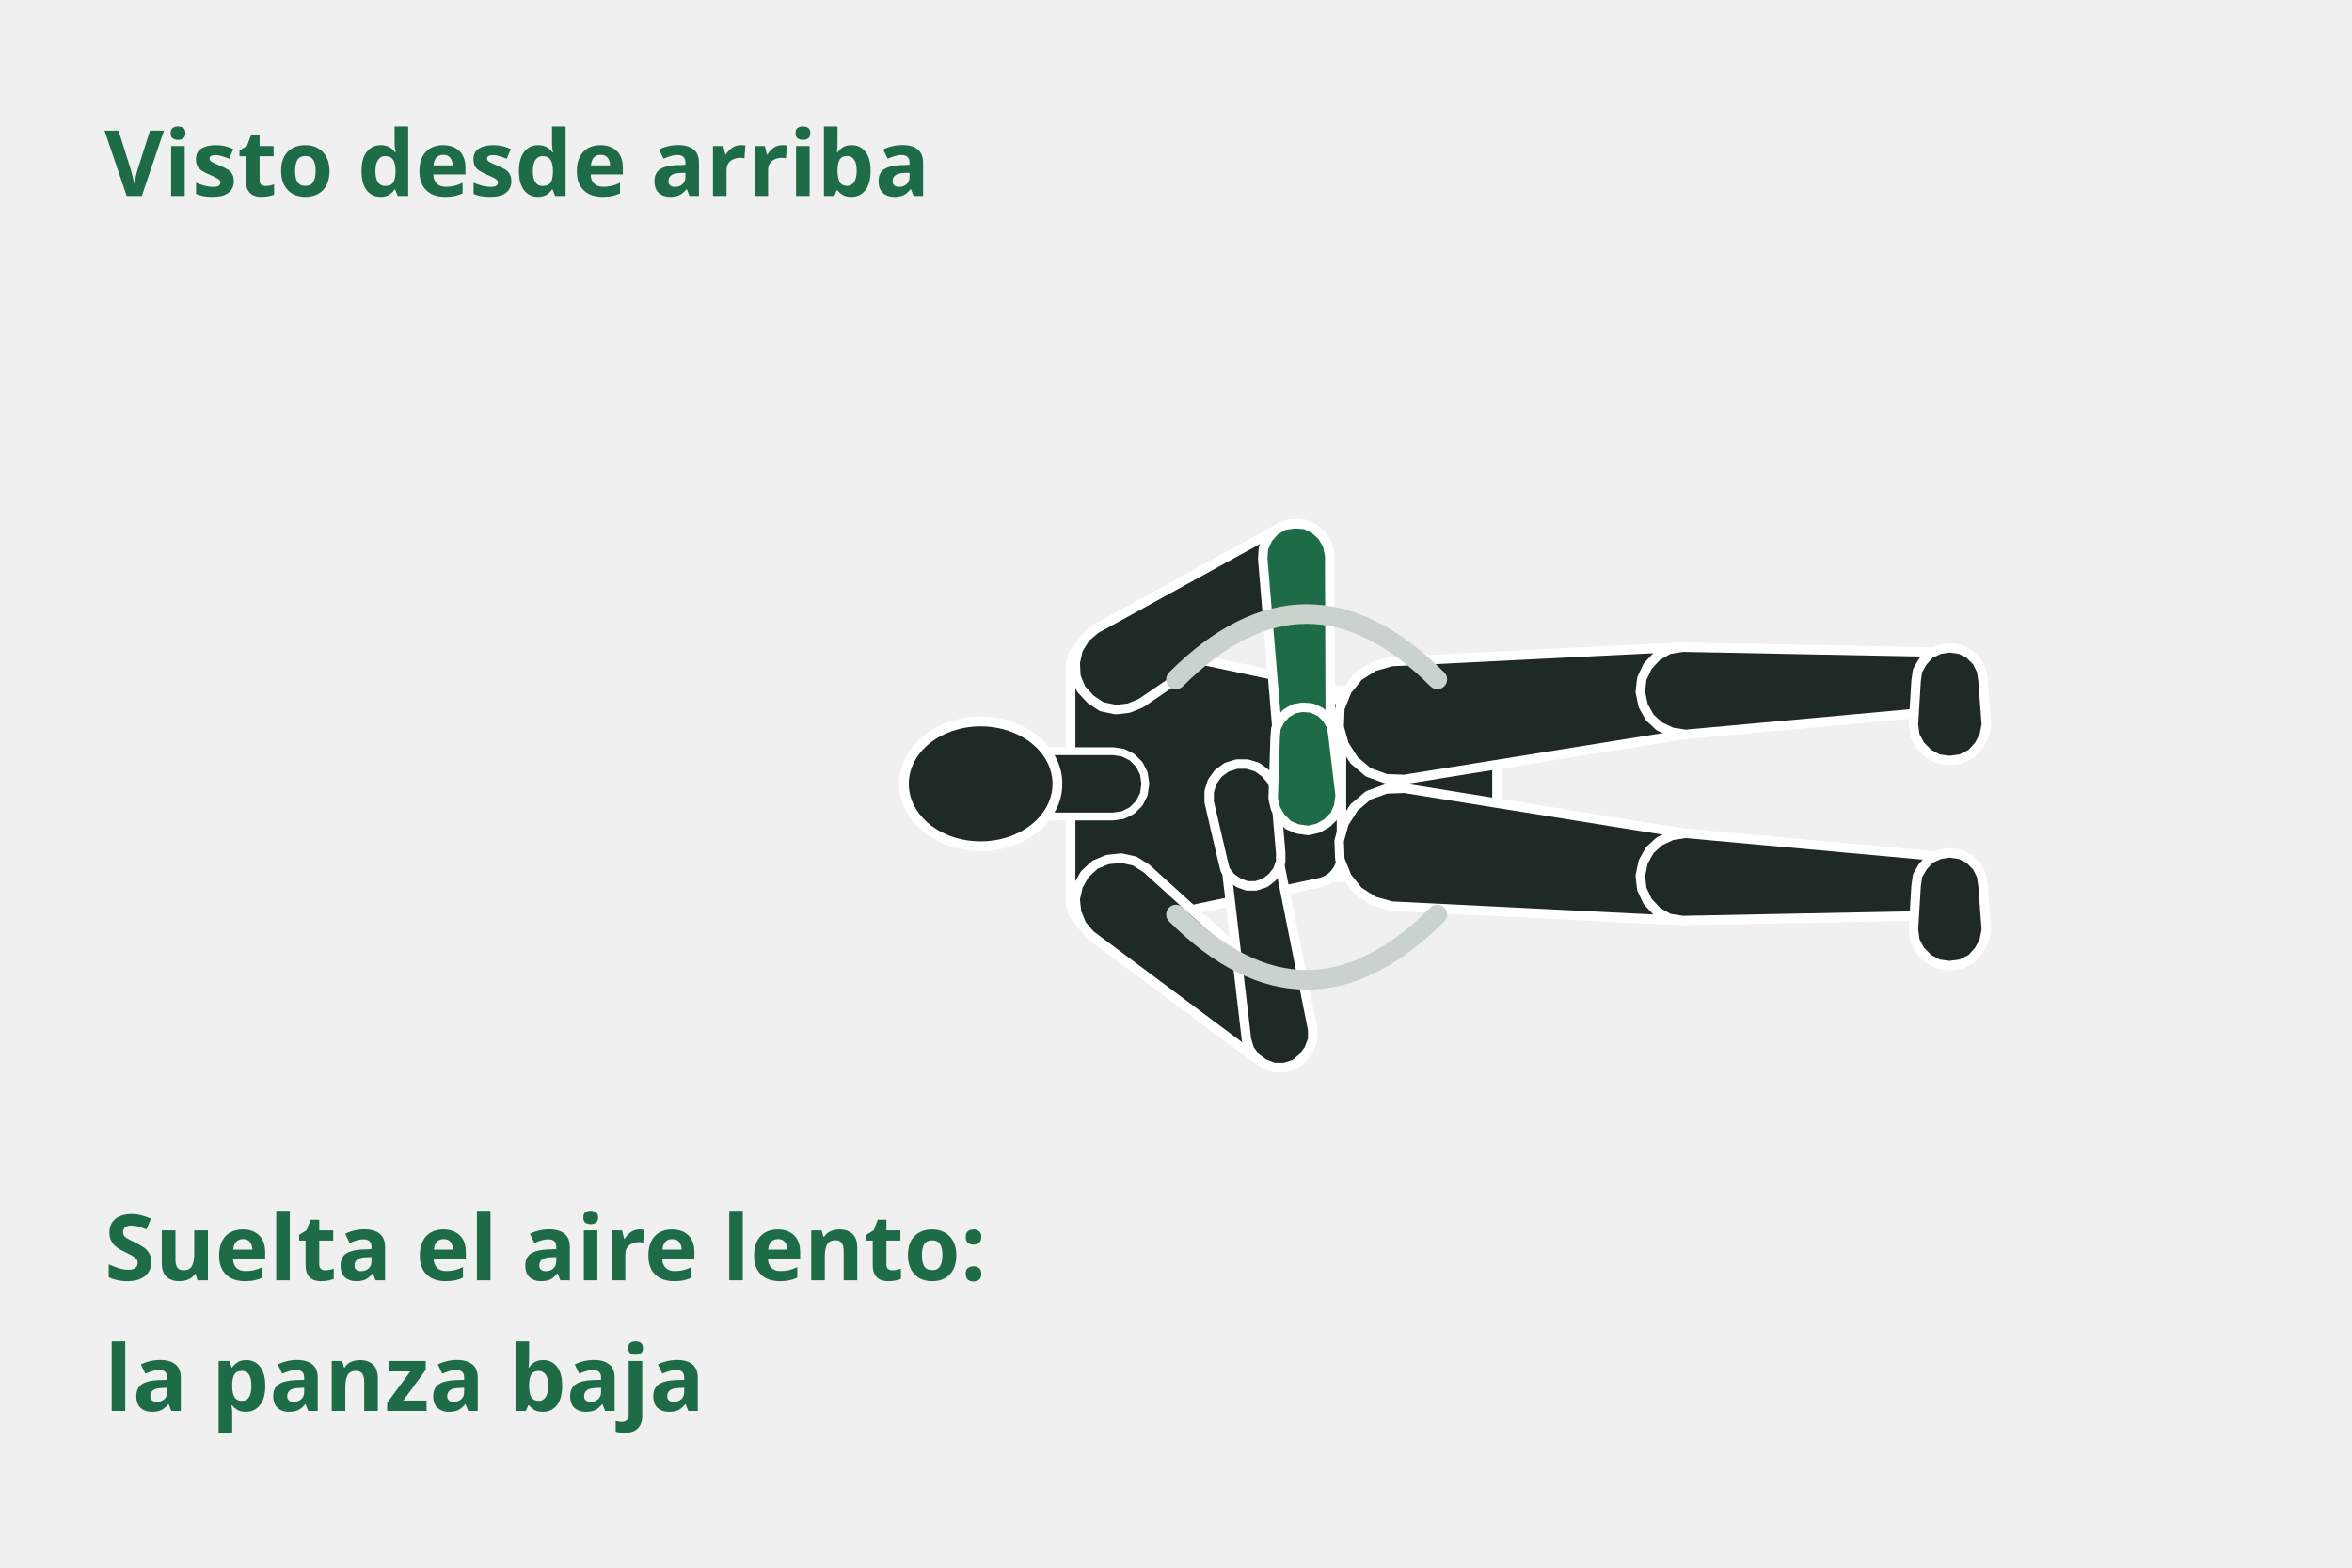
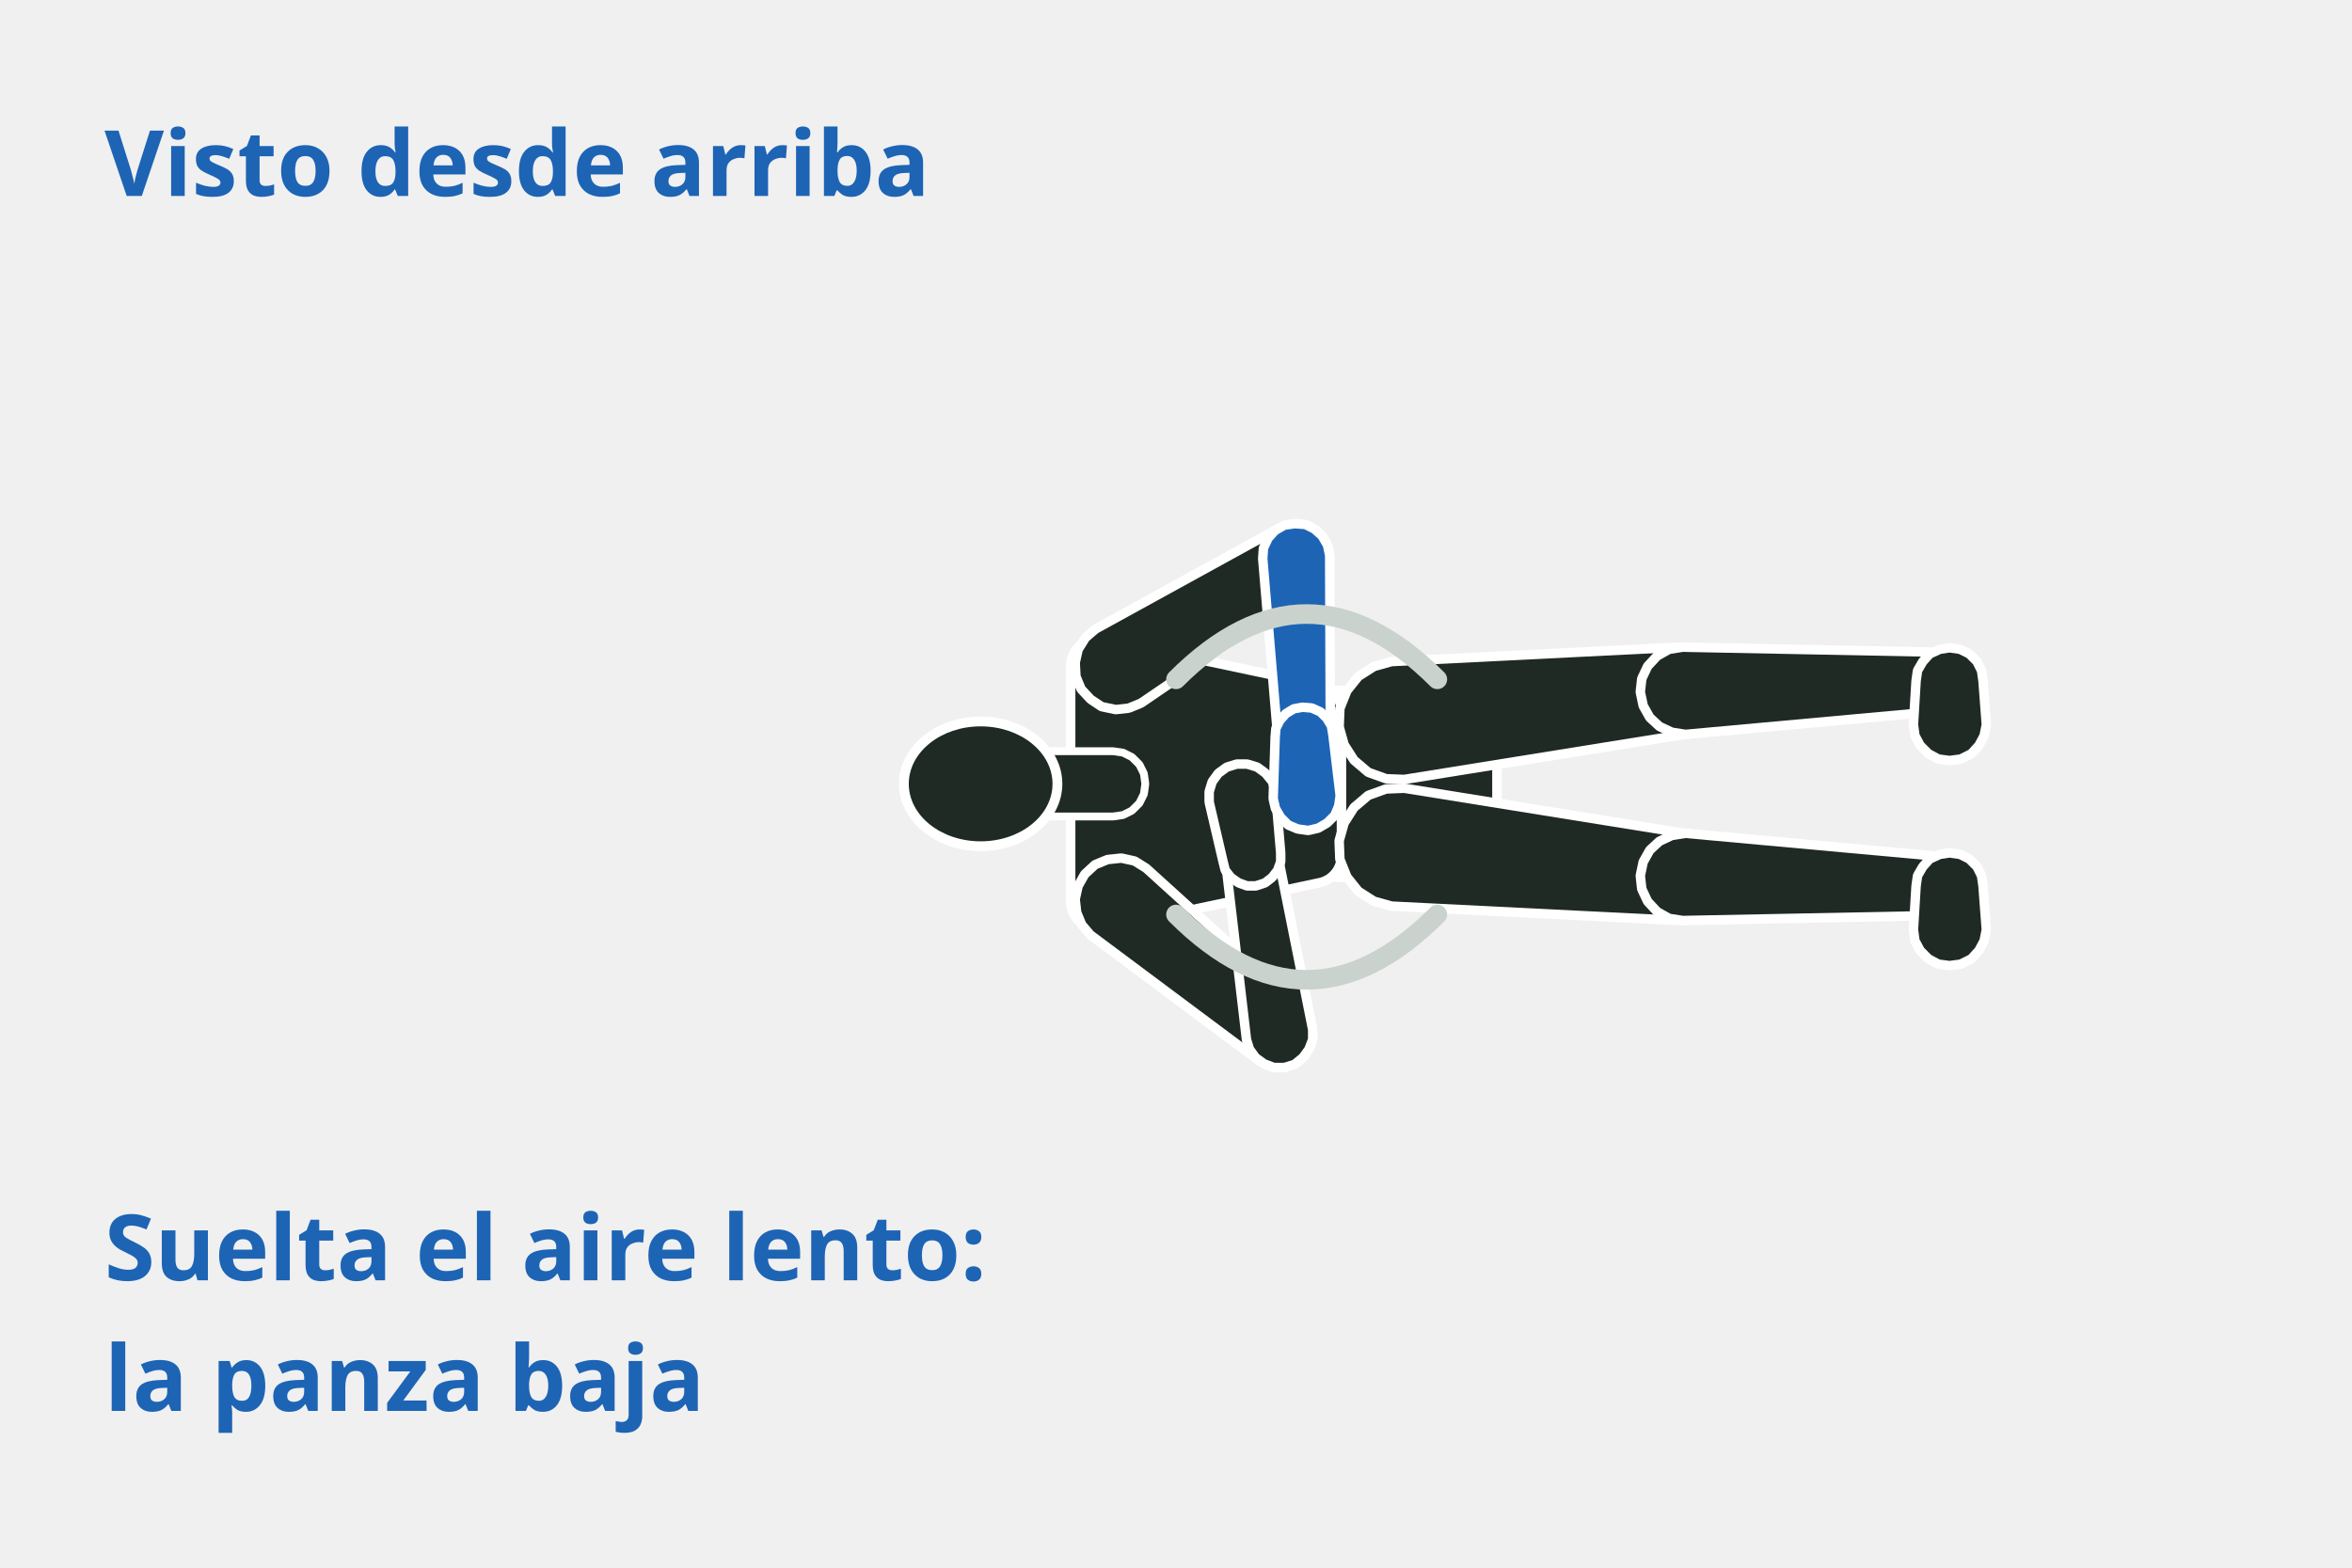
<svg xmlns="http://www.w3.org/2000/svg" viewBox="0 0 360 240" width="360" height="240" role="img" aria-label="Al soltar el aire la panza baja despacio">
  <style>
-     .izq { font: 700 14px system-ui, sans-serif; fill: #1E6B48; text-anchor: start }
-     .der { font: 700 14px system-ui, sans-serif; fill: #1E6B48; text-anchor: end }
-     .cen { font: 700 14px system-ui, sans-serif; fill: #1E6B48; text-anchor: middle }
+     .izq { font: 700 14px system-ui, sans-serif; fill: #1D64B5; text-anchor: start }
+     .der { font: 700 14px system-ui, sans-serif; fill: #1D64B5; text-anchor: end }
+     .cen { font: 700 14px system-ui, sans-serif; fill: #1D64B5; text-anchor: middle }
    .mal { font: 700 14px system-ui, sans-serif; fill: #c4634f; text-anchor: middle }
    .pie { font: 400 13px system-ui, sans-serif; fill: #6f7c75; text-anchor: middle }
  </style>
  <path d="M205.1 130.1 L224.9 125.7 L224.9 114.3 L205.1 109.9 Z" fill="#ffffff" stroke="#ffffff" stroke-width="9.9" stroke-linejoin="round" />
  <path d="M205.1 130.1 L224.9 125.7 L224.9 114.3 L205.1 109.9 Z" fill="#1f2a24" stroke="#1f2a24" stroke-width="7.0" stroke-linejoin="round" />
  <path d="M168.1 138.0 L201.1 131.0 L201.1 109.0 L168.1 102.0 Z" fill="#ffffff" stroke="#ffffff" stroke-width="9.9" stroke-linejoin="round" />
  <path d="M168.1 138.0 L201.1 131.0 L201.1 109.0 L168.1 102.0 Z" fill="#1f2a24" stroke="#1f2a24" stroke-width="7.0" stroke-linejoin="round" />
  <path d="M156.7 115.6 L155.3 115.8 L154.1 116.4 L153.1 117.4 L152.5 118.6 L152.3 120.0 L152.5 121.4 L153.1 122.6 L154.1 123.6 L155.3 124.2 L156.7 124.4 L170.3 124.4 L171.7 124.2 L172.9 123.6 L173.9 122.6 L174.5 121.4 L174.7 120.0 L174.5 118.6 L173.9 117.4 L172.9 116.4 L171.7 115.8 L170.3 115.6 Z" fill="#ffffff" stroke="#ffffff" stroke-width="2.4" stroke-linejoin="round" />
  <path d="M156.7 115.6 L155.3 115.8 L154.1 116.4 L153.1 117.4 L152.5 118.6 L152.3 120.0 L152.5 121.4 L153.1 122.6 L154.1 123.6 L155.3 124.2 L156.7 124.4 L170.3 124.4 L171.7 124.2 L172.9 123.6 L173.9 122.6 L174.5 121.4 L174.7 120.0 L174.5 118.6 L173.9 117.4 L172.9 116.4 L171.7 115.8 L170.3 115.6 Z" fill="#1f2a24" />
  <ellipse cx="150.1" cy="120.0" rx="10.3" ry="12.5" fill="#ffffff" transform="rotate(-90.0 150.1 120.0)" />
  <ellipse cx="150.1" cy="120.0" rx="8.8" ry="11.0" fill="#1f2a24" transform="rotate(-90.0 150.1 120.0)" />
  <path d="M257.1 140.2 L259.0 140.1 L260.7 139.4 L262.2 138.3 L263.2 136.7 L263.7 134.9 L263.6 133.0 L262.9 131.3 L261.7 129.9 L260.2 128.9 L258.4 128.4 L214.9 121.4 L212.3 121.5 L209.8 122.4 L207.8 124.1 L206.4 126.3 L205.7 128.8 L205.8 131.4 L206.8 133.9 L208.4 135.9 L210.6 137.3 L213.1 138.0 Z" fill="#ffffff" stroke="#ffffff" stroke-width="2.9" stroke-linejoin="round" />
  <path d="M257.1 140.2 L259.0 140.1 L260.7 139.4 L262.2 138.3 L263.2 136.7 L263.7 134.9 L263.6 133.0 L262.9 131.3 L261.7 129.9 L260.2 128.9 L258.4 128.4 L214.9 121.4 L212.3 121.5 L209.8 122.4 L207.8 124.1 L206.4 126.3 L205.7 128.8 L205.8 131.4 L206.8 133.9 L208.4 135.9 L210.6 137.3 L213.1 138.0 Z" fill="#1f2a24" />
  <path d="M258.4 111.6 L260.2 111.1 L261.7 110.1 L262.9 108.7 L263.6 107.0 L263.7 105.1 L263.2 103.3 L262.2 101.7 L260.7 100.6 L259.0 99.9 L257.1 99.8 L213.1 102.0 L210.6 102.7 L208.4 104.1 L206.8 106.1 L205.8 108.6 L205.7 111.2 L206.4 113.7 L207.8 115.9 L209.8 117.6 L212.3 118.5 L214.9 118.6 Z" fill="#ffffff" stroke="#ffffff" stroke-width="2.9" stroke-linejoin="round" />
  <path d="M258.4 111.6 L260.2 111.1 L261.7 110.1 L262.9 108.7 L263.6 107.0 L263.7 105.1 L263.2 103.3 L262.2 101.7 L260.7 100.6 L259.0 99.9 L257.1 99.8 L213.1 102.0 L210.6 102.7 L208.4 104.1 L206.8 106.1 L205.8 108.6 L205.7 111.2 L206.4 113.7 L207.8 115.9 L209.8 117.6 L212.3 118.5 L214.9 118.6 Z" fill="#1f2a24" />
  <path d="M298.3 139.4 L299.5 139.3 L300.5 138.8 L301.4 138.0 L301.9 137.0 L302.2 135.8 L302.0 134.7 L301.5 133.6 L300.7 132.8 L299.7 132.2 L298.6 132.0 L258.0 128.3 L256.1 128.6 L254.4 129.4 L253.1 130.6 L252.2 132.2 L251.8 134.1 L252.0 135.9 L252.8 137.6 L254.1 139.0 L255.7 139.9 L257.6 140.2 Z" fill="#ffffff" stroke="#ffffff" stroke-width="2.9" stroke-linejoin="round" />
  <path d="M298.3 139.4 L299.5 139.3 L300.5 138.8 L301.4 138.0 L301.9 137.0 L302.2 135.8 L302.0 134.7 L301.5 133.6 L300.7 132.8 L299.7 132.2 L298.6 132.0 L258.0 128.3 L256.1 128.6 L254.4 129.4 L253.1 130.6 L252.2 132.2 L251.8 134.1 L252.0 135.9 L252.8 137.6 L254.1 139.0 L255.7 139.9 L257.6 140.2 Z" fill="#1f2a24" />
  <path d="M298.6 108.0 L299.7 107.8 L300.7 107.2 L301.5 106.4 L302.0 105.3 L302.2 104.2 L301.9 103.0 L301.4 102.0 L300.5 101.2 L299.5 100.7 L298.3 100.6 L257.6 99.8 L255.7 100.1 L254.1 101.0 L252.8 102.4 L252.0 104.1 L251.8 105.9 L252.2 107.8 L253.1 109.4 L254.4 110.6 L256.1 111.4 L258.0 111.7 Z" fill="#ffffff" stroke="#ffffff" stroke-width="2.9" stroke-linejoin="round" />
  <path d="M298.6 108.0 L299.7 107.8 L300.7 107.2 L301.5 106.4 L302.0 105.3 L302.2 104.2 L301.9 103.0 L301.4 102.0 L300.5 101.2 L299.5 100.7 L298.3 100.6 L257.6 99.8 L255.7 100.1 L254.1 101.0 L252.8 102.4 L252.0 104.1 L251.8 105.9 L252.2 107.8 L253.1 109.4 L254.4 110.6 L256.1 111.4 L258.0 111.7 Z" fill="#1f2a24" />
  <path d="M293.6 142.3 L293.8 143.8 L294.5 145.1 L295.6 146.2 L296.9 146.9 L298.4 147.1 L299.9 146.9 L301.3 146.2 L302.3 145.1 L303.0 143.8 L303.3 142.3 L302.8 135.7 L302.6 134.3 L302.0 133.1 L301.0 132.1 L299.8 131.5 L298.4 131.3 L297.1 131.5 L295.8 132.1 L294.9 133.1 L294.2 134.3 L294.0 135.7 Z" fill="#ffffff" stroke="#ffffff" stroke-width="2.9" stroke-linejoin="round" />
  <path d="M293.6 142.3 L293.8 143.8 L294.5 145.1 L295.6 146.2 L296.9 146.9 L298.4 147.1 L299.9 146.9 L301.3 146.2 L302.3 145.1 L303.0 143.8 L303.3 142.3 L302.8 135.7 L302.6 134.3 L302.0 133.1 L301.0 132.1 L299.8 131.5 L298.4 131.3 L297.1 131.5 L295.8 132.1 L294.9 133.1 L294.2 134.3 L294.0 135.7 Z" fill="#1f2a24" />
  <path d="M293.6 110.9 L293.8 112.4 L294.5 113.7 L295.6 114.8 L296.9 115.5 L298.4 115.7 L299.9 115.5 L301.3 114.8 L302.3 113.7 L303.0 112.4 L303.3 110.9 L302.8 104.3 L302.6 102.9 L302.0 101.7 L301.0 100.7 L299.8 100.1 L298.4 99.9 L297.1 100.1 L295.8 100.7 L294.9 101.7 L294.2 102.9 L294.0 104.3 Z" fill="#ffffff" stroke="#ffffff" stroke-width="2.9" stroke-linejoin="round" />
  <path d="M293.6 110.9 L293.8 112.4 L294.5 113.7 L295.6 114.8 L296.9 115.5 L298.4 115.7 L299.9 115.5 L301.3 114.8 L302.3 113.7 L303.0 112.4 L303.3 110.9 L302.8 104.3 L302.6 102.9 L302.0 101.7 L301.0 100.7 L299.8 100.1 L298.4 99.9 L297.1 100.1 L295.8 100.7 L294.9 101.7 L294.2 102.9 L294.0 104.3 Z" fill="#1f2a24" />
  <path d="M193.0 161.7 L194.2 162.4 L195.6 162.7 L196.9 162.6 L198.2 162.0 L199.2 161.1 L199.9 159.9 L200.2 158.6 L200.1 157.2 L199.5 156.0 L198.6 154.9 L175.0 133.5 L173.4 132.5 L171.6 132.1 L169.7 132.3 L168.0 133.0 L166.6 134.3 L165.7 135.9 L165.3 137.7 L165.5 139.5 L166.2 141.2 L167.4 142.6 Z" fill="#ffffff" stroke="#ffffff" stroke-width="2.9" stroke-linejoin="round" />
  <path d="M193.0 161.7 L194.2 162.4 L195.6 162.7 L196.9 162.6 L198.2 162.0 L199.2 161.1 L199.9 159.9 L200.2 158.6 L200.1 157.2 L199.5 156.0 L198.6 154.9 L175.0 133.5 L173.4 132.5 L171.6 132.1 L169.7 132.3 L168.0 133.0 L166.6 134.3 L165.7 135.9 L165.3 137.7 L165.5 139.5 L166.2 141.2 L167.4 142.6 Z" fill="#1f2a24" />
  <path d="M200.7 89.0 L201.7 88.1 L202.5 86.9 L202.8 85.6 L202.7 84.2 L202.1 83.0 L201.2 81.9 L200.1 81.2 L198.7 80.9 L197.4 81.0 L196.1 81.5 L168.1 96.9 L166.7 98.1 L165.7 99.7 L165.3 101.5 L165.4 103.4 L166.1 105.1 L167.4 106.5 L168.9 107.5 L170.8 107.9 L172.6 107.7 L174.3 107.0 Z" fill="#ffffff" stroke="#ffffff" stroke-width="2.9" stroke-linejoin="round" />
  <path d="M200.7 89.0 L201.7 88.1 L202.5 86.9 L202.8 85.6 L202.7 84.2 L202.1 83.0 L201.2 81.9 L200.1 81.2 L198.7 80.9 L197.4 81.0 L196.1 81.5 L168.1 96.9 L166.7 98.1 L165.7 99.7 L165.3 101.5 L165.4 103.4 L166.1 105.1 L167.4 106.5 L168.9 107.5 L170.8 107.9 L172.6 107.7 L174.3 107.0 Z" fill="#1f2a24" />
  <path d="M194.8 130.7 L194.5 129.7 L193.9 128.8 L193.1 128.2 L192.1 127.9 L191.1 127.9 L190.1 128.2 L189.2 128.8 L188.6 129.7 L188.3 130.6 L188.3 131.7 L191.5 159.0 L191.9 160.3 L192.7 161.4 L193.8 162.2 L195.1 162.7 L196.5 162.7 L197.8 162.3 L198.9 161.4 L199.7 160.3 L200.2 159.0 L200.2 157.7 Z" fill="#ffffff" stroke="#ffffff" stroke-width="2.9" stroke-linejoin="round" />
  <path d="M194.8 130.7 L194.5 129.7 L193.9 128.8 L193.1 128.2 L192.1 127.9 L191.1 127.9 L190.1 128.2 L189.2 128.8 L188.6 129.7 L188.3 130.6 L188.3 131.7 L191.5 159.0 L191.9 160.3 L192.7 161.4 L193.8 162.2 L195.1 162.7 L196.5 162.7 L197.8 162.3 L198.9 161.4 L199.7 160.3 L200.2 159.0 L200.2 157.7 Z" fill="#1f2a24" />
  <path d="M196.3 112.9 L196.5 113.9 L197.0 114.8 L197.8 115.5 L198.7 115.9 L199.7 116.0 L200.8 115.8 L201.6 115.3 L202.3 114.6 L202.8 113.6 L202.9 112.6 L202.8 85.1 L202.5 83.7 L201.8 82.5 L200.8 81.6 L199.6 81.0 L198.2 80.9 L196.8 81.1 L195.6 81.8 L194.7 82.8 L194.1 84.1 L194.0 85.5 Z" fill="#ffffff" stroke="#ffffff" stroke-width="2.9" stroke-linejoin="round" />
-   <path d="M196.3 112.9 L196.5 113.9 L197.0 114.8 L197.8 115.5 L198.7 115.9 L199.7 116.0 L200.8 115.8 L201.6 115.3 L202.3 114.6 L202.8 113.6 L202.9 112.6 L202.8 85.1 L202.5 83.7 L201.8 82.5 L200.8 81.6 L199.6 81.0 L198.2 80.9 L196.8 81.1 L195.6 81.8 L194.7 82.8 L194.1 84.1 L194.0 85.5 Z" fill="#1E6B48" />
+   <path d="M196.3 112.9 L196.5 113.9 L197.0 114.8 L197.8 115.5 L198.7 115.9 L199.7 116.0 L200.8 115.8 L201.6 115.3 L202.3 114.6 L202.8 113.6 L202.9 112.6 L202.8 85.1 L202.5 83.7 L201.8 82.5 L200.8 81.6 L199.6 81.0 L198.2 80.9 L196.8 81.1 L195.6 81.8 L194.7 82.8 L194.1 84.1 L194.0 85.5 Z" fill="#1D64B5" />
  <path d="M194.5 121.3 L194.1 120.0 L193.2 118.9 L192.1 118.1 L190.8 117.7 L189.4 117.7 L188.1 118.1 L187.0 118.9 L186.2 120.0 L185.8 121.3 L185.8 122.7 L187.9 131.7 L188.2 132.9 L188.9 133.8 L189.9 134.5 L191.0 134.9 L192.1 134.9 L193.3 134.5 L194.2 133.8 L194.9 132.9 L195.3 131.8 L195.3 130.6 Z" fill="#ffffff" stroke="#ffffff" stroke-width="2.9" stroke-linejoin="round" />
  <path d="M194.5 121.3 L194.1 120.0 L193.2 118.9 L192.1 118.1 L190.8 117.7 L189.4 117.7 L188.1 118.1 L187.0 118.9 L186.2 120.0 L185.8 121.3 L185.8 122.7 L187.9 131.7 L188.2 132.9 L188.9 133.8 L189.9 134.5 L191.0 134.9 L192.1 134.9 L193.3 134.5 L194.2 133.8 L194.9 132.9 L195.3 131.8 L195.3 130.6 Z" fill="#1f2a24" />
  <path d="M195.6 122.2 L195.9 123.5 L196.6 124.7 L197.6 125.7 L198.8 126.2 L200.2 126.4 L201.5 126.1 L202.7 125.4 L203.7 124.4 L204.2 123.2 L204.4 121.8 L203.3 112.6 L203.1 111.4 L202.5 110.4 L201.7 109.6 L200.6 109.1 L199.4 109.0 L198.3 109.2 L197.3 109.8 L196.5 110.7 L196.0 111.7 L195.9 112.9 Z" fill="#ffffff" stroke="#ffffff" stroke-width="2.9" stroke-linejoin="round" />
-   <path d="M195.6 122.2 L195.9 123.5 L196.6 124.7 L197.6 125.7 L198.8 126.2 L200.2 126.4 L201.5 126.1 L202.7 125.4 L203.7 124.4 L204.2 123.2 L204.4 121.8 L203.3 112.6 L203.1 111.4 L202.5 110.4 L201.7 109.6 L200.6 109.1 L199.4 109.0 L198.3 109.2 L197.3 109.8 L196.5 110.7 L196.0 111.7 L195.9 112.9 Z" fill="#1E6B48" />
+   <path d="M195.6 122.2 L195.9 123.5 L196.6 124.7 L197.6 125.7 L198.8 126.2 L200.2 126.4 L201.5 126.1 L202.7 125.4 L203.7 124.4 L204.2 123.2 L204.4 121.8 L203.3 112.6 L203.1 111.4 L202.5 110.4 L201.7 109.6 L200.6 109.1 L199.4 109.0 L198.3 109.2 L197.3 109.8 L196.5 110.7 L196.0 111.7 L195.9 112.9 Z" fill="#1D64B5" />
  <path d="M180 104 Q200 84 220 104" stroke="#c9d2cc" stroke-width="3" fill="none" stroke-linecap="round" />
  <path d="M180 140 Q200 160 220 140" stroke="#c9d2cc" stroke-width="3" fill="none" stroke-linecap="round" />
  <text class="izq" x="16" y="30">Visto desde arriba</text>
  <text class="izq" x="16" y="196">Suelta el aire lento:</text>
  <text class="izq" x="16" y="216">la panza baja</text>
</svg>
